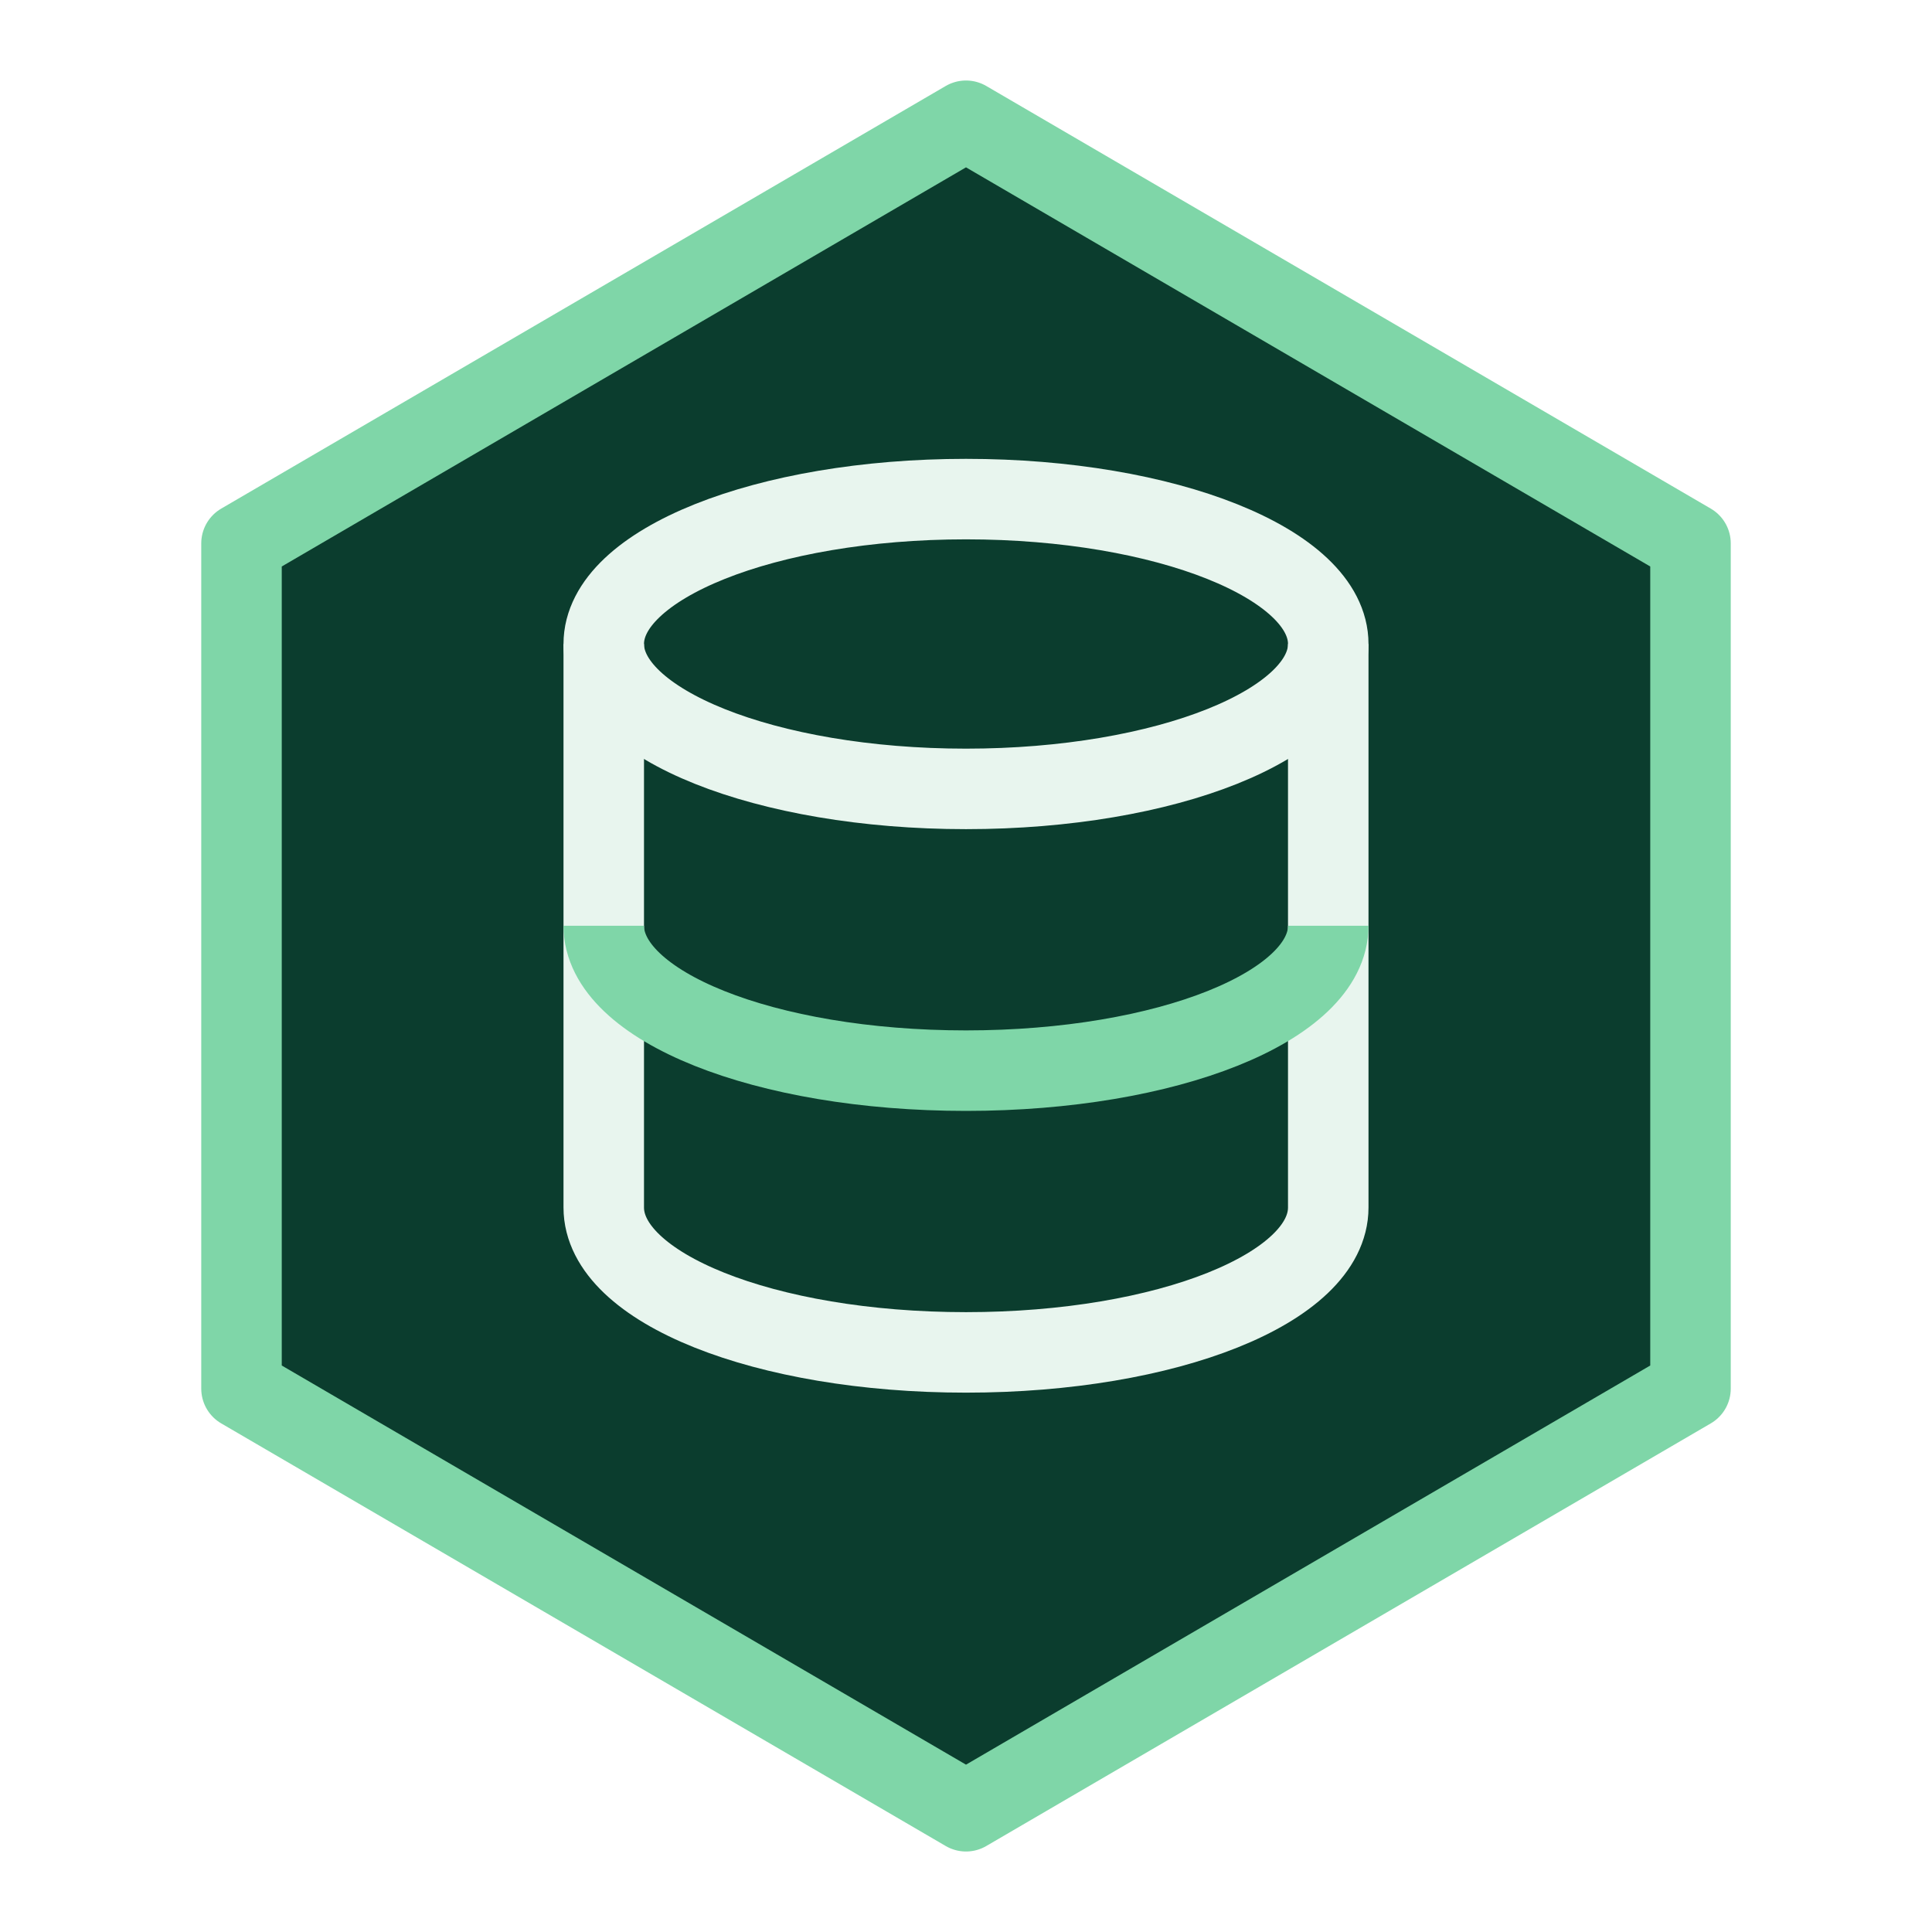
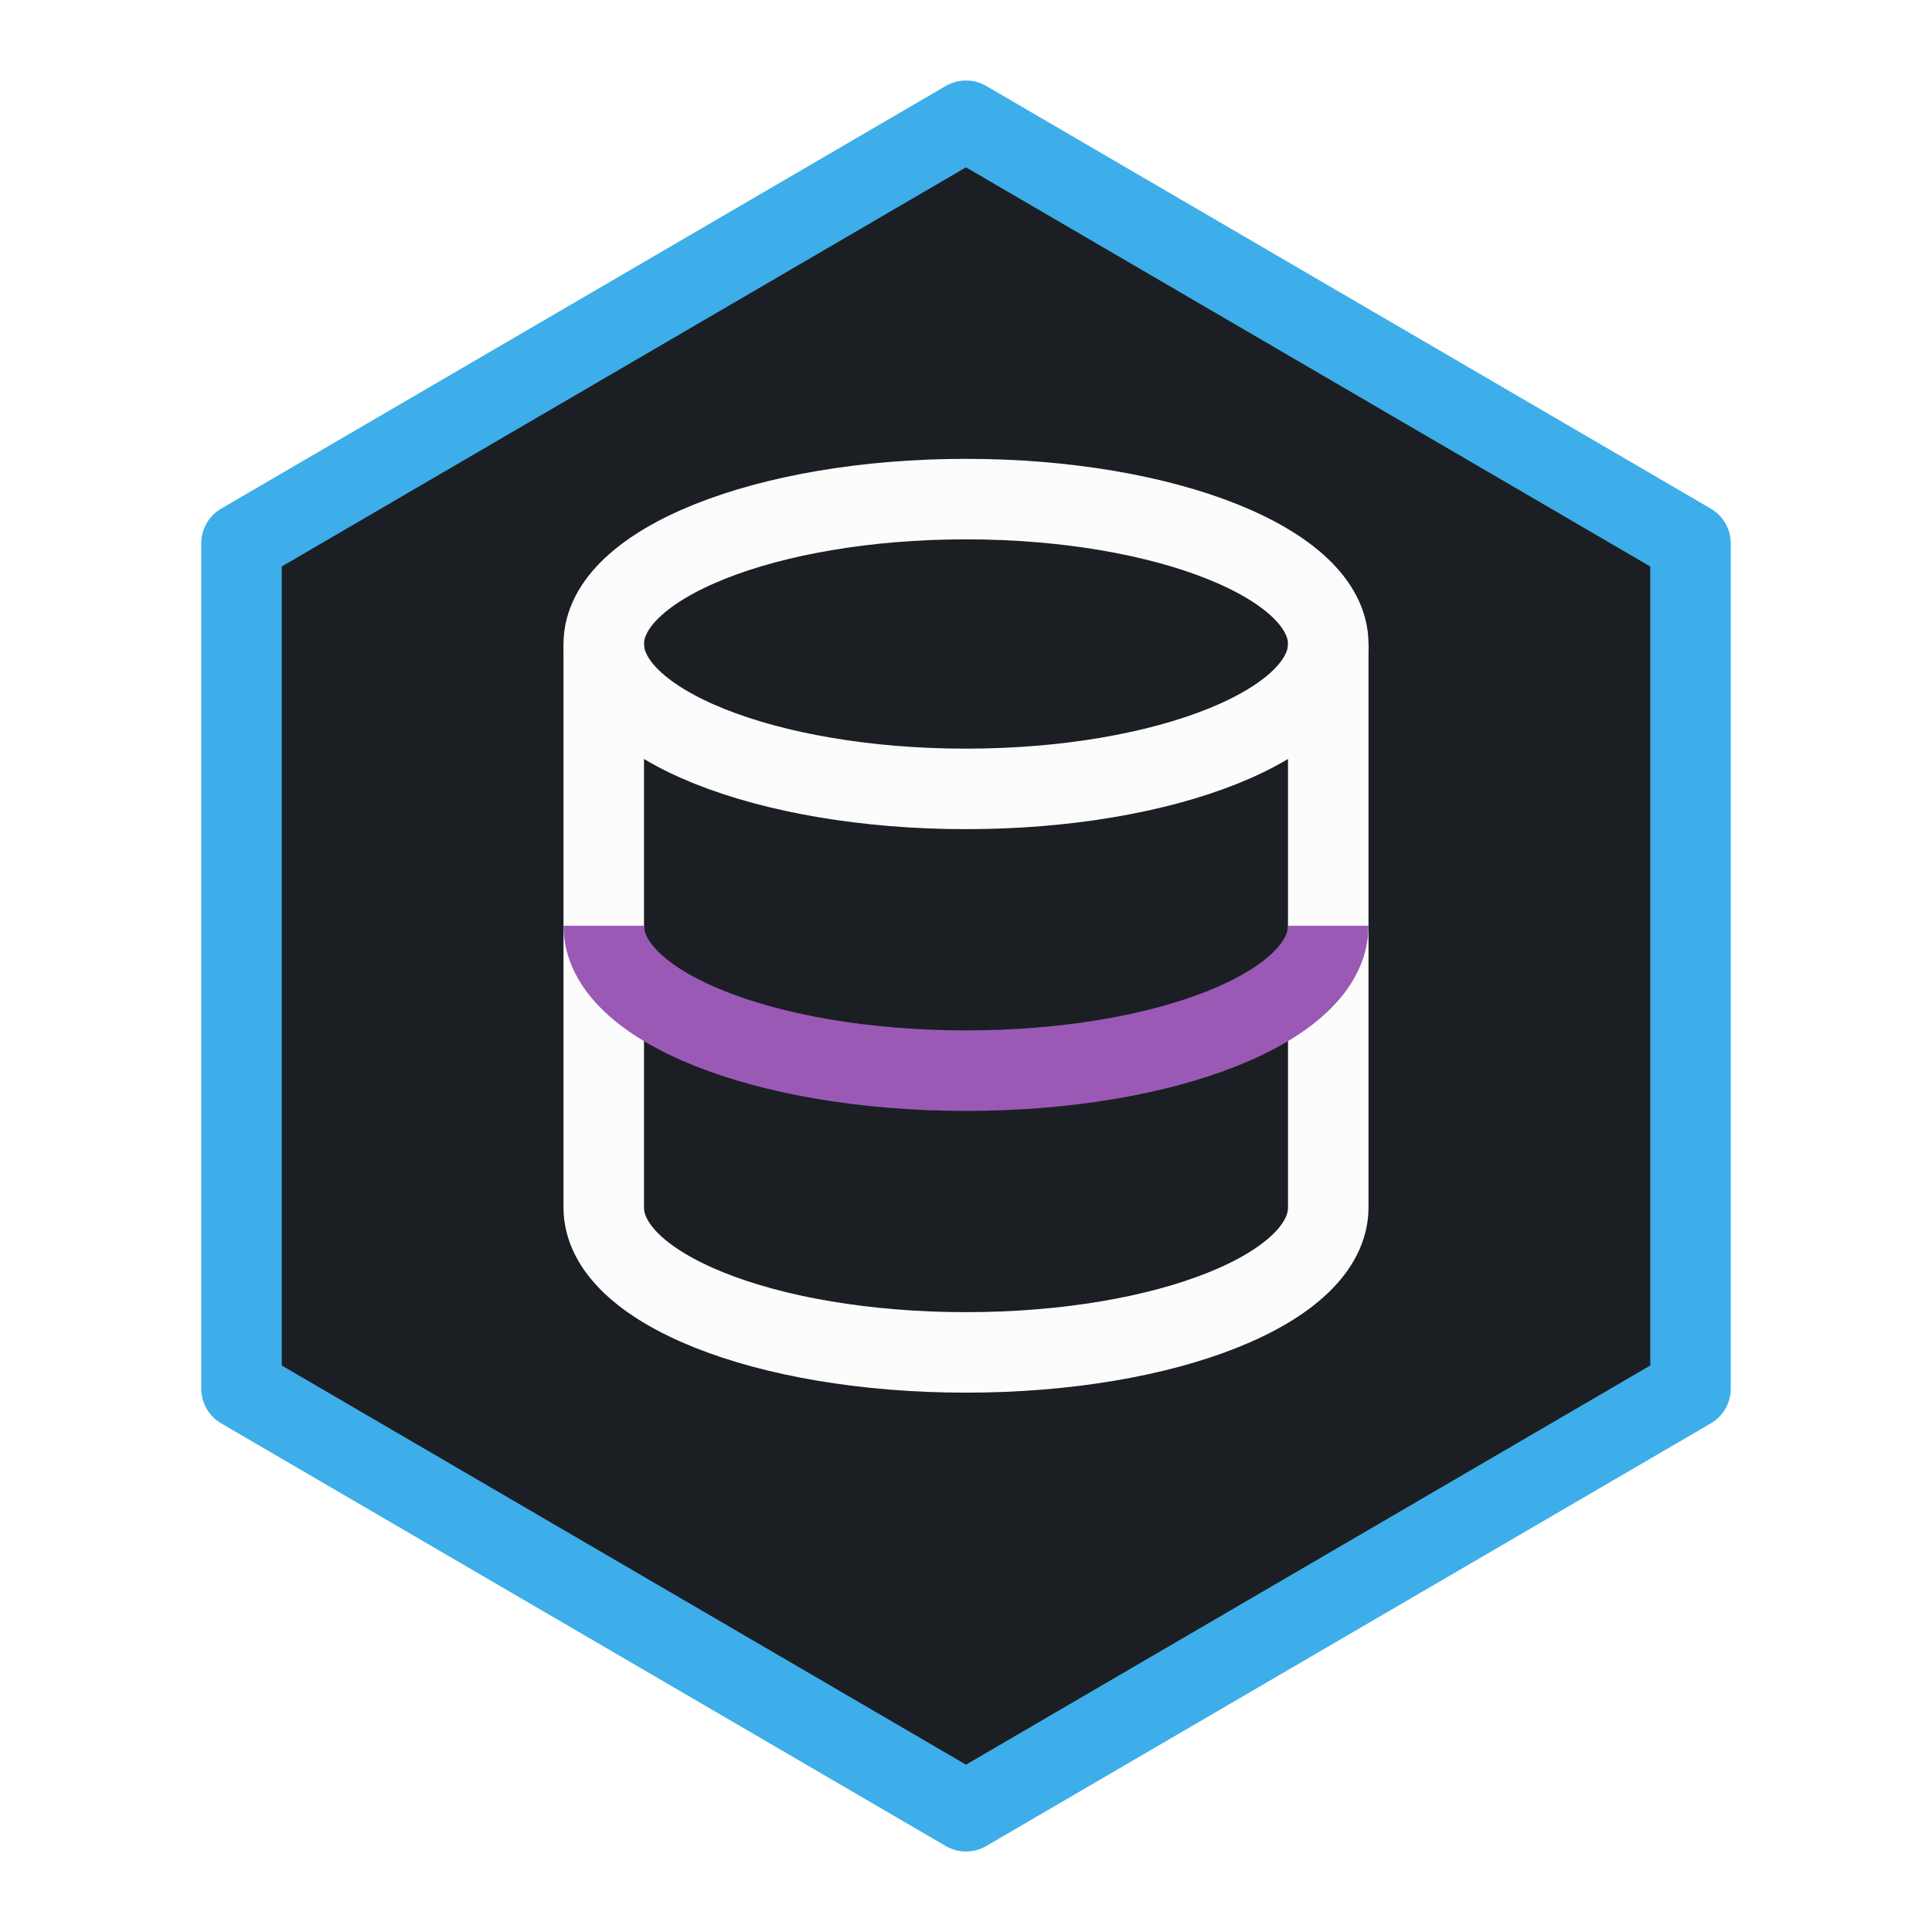
<svg xmlns="http://www.w3.org/2000/svg" viewBox="0 0 48 48" role="img" aria-label="Bitácora ABD">
-   <path d="M24 3 42 13.5v21L24 45 6 34.5v-21Z" fill="#0b3d2e" stroke="#7fd6a8" stroke-width="2" stroke-linejoin="round" />
-   <ellipse cx="24" cy="16" rx="9" ry="3.6" fill="none" stroke="#e8f5ee" stroke-width="2" />
-   <path d="M15 16v14c0 2 4 3.6 9 3.6s9-1.6 9-3.6V16" fill="none" stroke="#e8f5ee" stroke-width="2" />
-   <path d="M15 23c0 2 4 3.6 9 3.6s9-1.6 9-3.6" fill="none" stroke="#7fd6a8" stroke-width="2" />
+   <path d="M24 3 42 13.5v21L24 45 6 34.5v-21Z" fill="#1b1f23" stroke="#3daee9" stroke-width="2" stroke-linejoin="round" />
+   <ellipse cx="24" cy="16" rx="9" ry="3.6" fill="none" stroke="#fcfcfc" stroke-width="2" />
+   <path d="M15 16v14c0 2 4 3.6 9 3.6s9-1.6 9-3.6V16" fill="none" stroke="#fcfcfc" stroke-width="2" />
+   <path d="M15 23c0 2 4 3.6 9 3.6s9-1.6 9-3.6" fill="none" stroke="#9b59b6" stroke-width="2" />
</svg>
